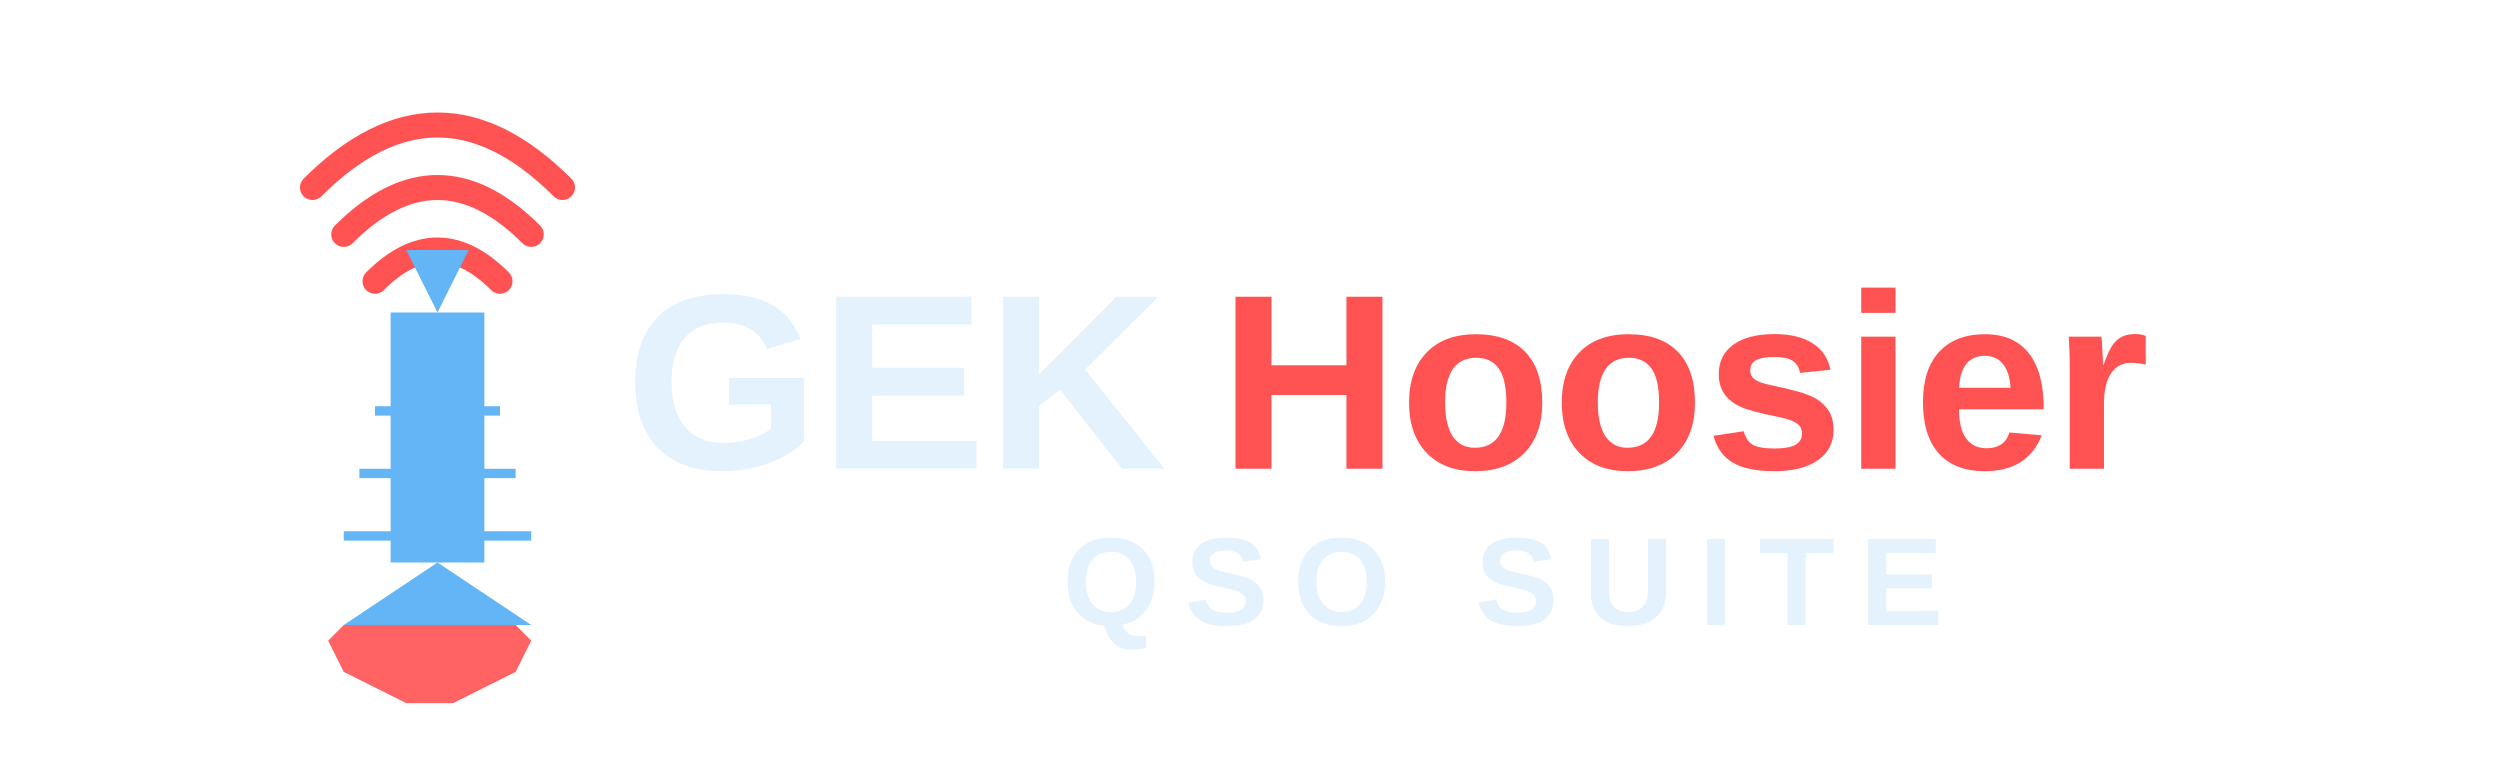
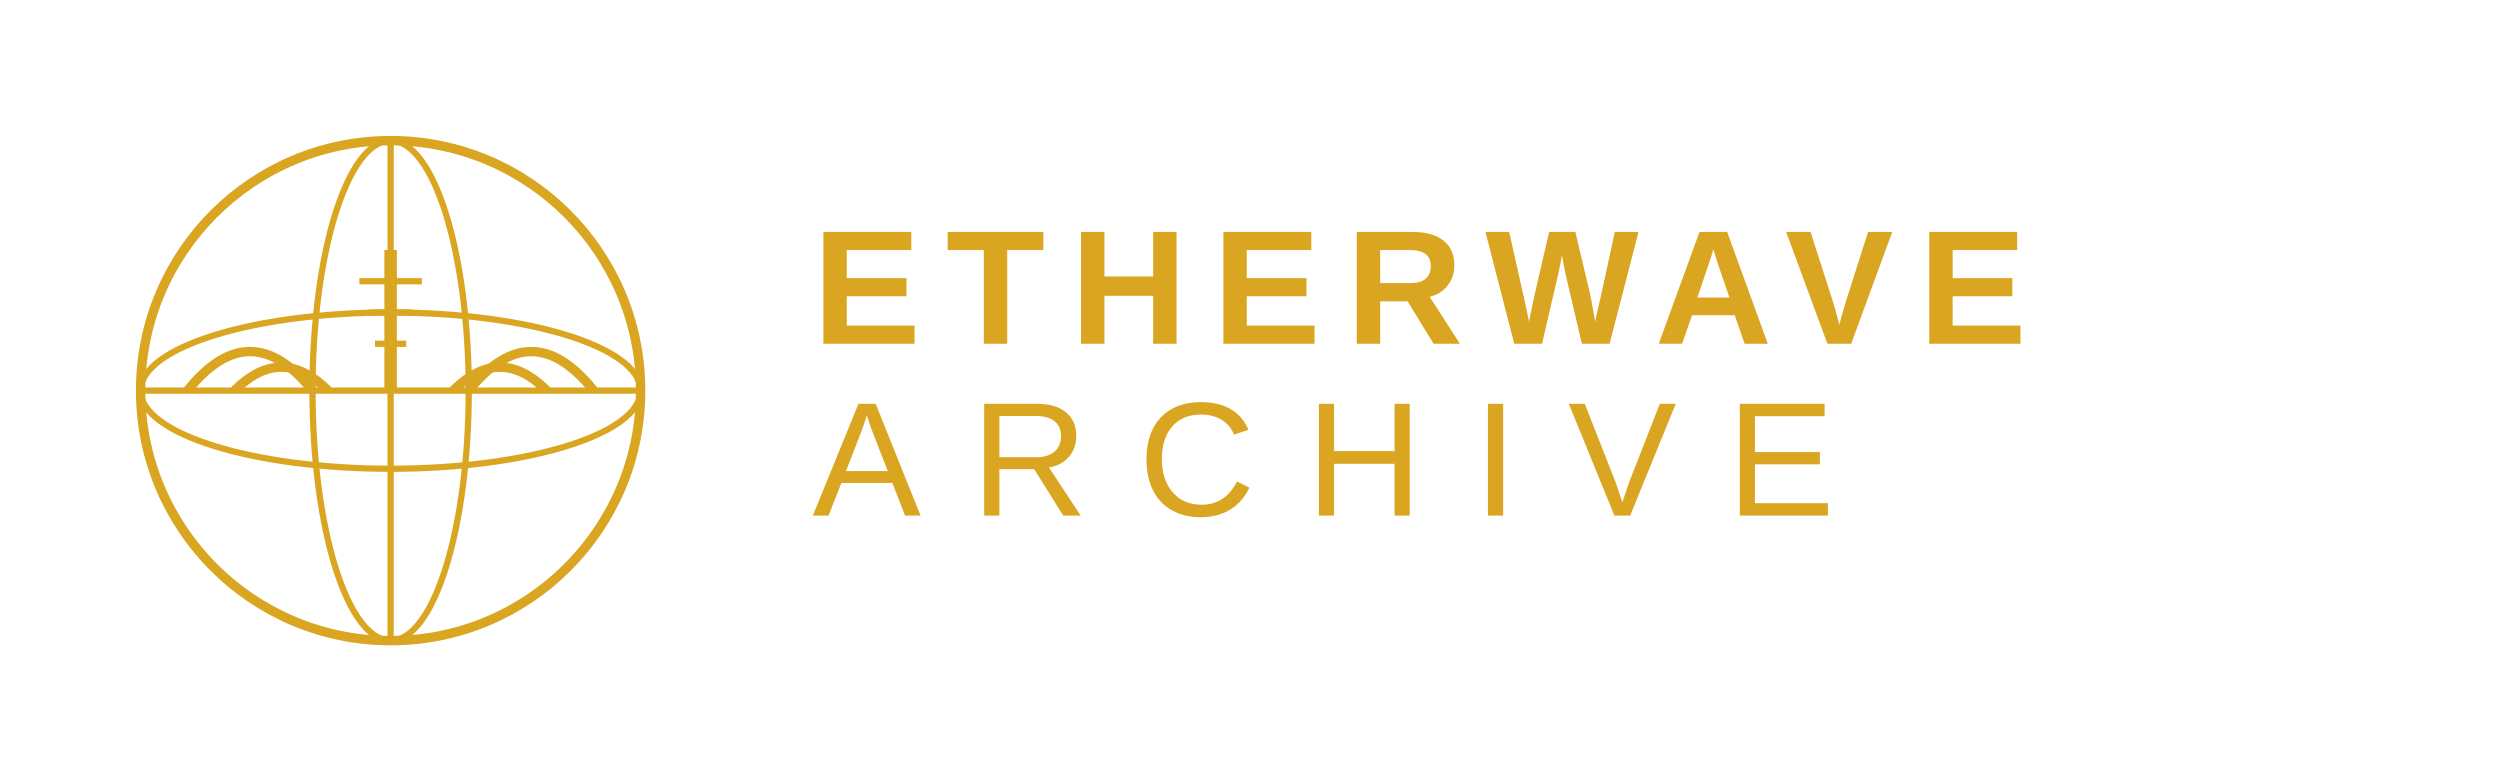
<svg xmlns="http://www.w3.org/2000/svg" viewBox="0 0 800 250" width="800" height="250">
-   <path d="M 160 90 Q 140 70 120 90" fill="none" stroke="#FF5252" stroke-width="8" stroke-linecap="round" />
-   <path d="M 170 75 Q 140 45 110 75" fill="none" stroke="#FF5252" stroke-width="8" stroke-linecap="round" />
-   <path d="M 180 60 Q 140 20 100 60" fill="none" stroke="#FF5252" stroke-width="8" stroke-linecap="round" />
-   <rect x="125" y="100" width="30" height="80" fill="#64B5F6" />
-   <polygon points="140,100 130,80 150,80" fill="#64B5F6" />
-   <rect x="120" y="130" width="40" height="3" fill="#64B5F6" />
-   <rect x="115" y="150" width="50" height="3" fill="#64B5F6" />
-   <rect x="110" y="170" width="60" height="3" fill="#64B5F6" />
-   <polygon points="140,180 110,200 170,200" fill="#64B5F6" />
-   <path d="M 110 200 L 105 205 L 110 215 L 120 220 L 130 225 L 145 225 L 155 220 L 165 215 L 170 205 L 165 200 Z" fill="#FF5252" opacity="0.9" />
-   <text x="200" y="150" font-family="Arial, sans-serif" font-size="80" font-weight="900" fill="#E3F2FD">GEK</text>
-   <text x="390" y="150" font-family="Arial, sans-serif" font-size="80" font-weight="700" fill="#FF5252">Hoosier</text>
-   <text x="340" y="200" font-family="Arial, sans-serif" font-size="40" font-weight="600" fill="#E3F2FD" letter-spacing="8">QSO SUITE</text>
+   <circle cx="125" cy="125" r="80" fill="none" stroke="#DAA520" stroke-width="3" />
+   <ellipse cx="125" cy="125" rx="80" ry="25" fill="none" stroke="#DAA520" stroke-width="2" />
+   <line x1="125" y1="45" x2="125" y2="205" stroke="#DAA520" stroke-width="2" />
+   <line x1="45" y1="125" x2="205" y2="125" stroke="#DAA520" stroke-width="2" />
+   <ellipse cx="125" cy="125" rx="25" ry="80" fill="none" stroke="#DAA520" stroke-width="2" />
+   <line x1="125" y1="80" x2="125" y2="125" stroke="#DAA520" stroke-width="4" />
+   <line x1="115" y1="90" x2="135" y2="90" stroke="#DAA520" stroke-width="2" />
+   <line x1="118" y1="100" x2="132" y2="100" stroke="#DAA520" stroke-width="2" />
+   <line x1="120" y1="110" x2="130" y2="110" stroke="#DAA520" stroke-width="2" />
+   <path d="M 145 125 Q 160 110, 175 125" fill="none" stroke="#DAA520" stroke-width="3" />
+   <path d="M 150 125 Q 170 100, 190 125" fill="none" stroke="#DAA520" stroke-width="3" />
+   <path d="M 105 125 Q 90 110, 75 125" fill="none" stroke="#DAA520" stroke-width="3" />
+   <path d="M 100 125 Q 80 100, 60 125" fill="none" stroke="#DAA520" stroke-width="3" />
+   <text x="260" y="110" font-family="Arial, sans-serif" font-size="52" font-weight="bold" fill="#DAA520" letter-spacing="8">ETHERWAVE</text>
+   <text x="260" y="165" font-family="Arial, sans-serif" font-size="52" font-weight="300" fill="#DAA520" letter-spacing="16">ARCHIVE</text>
</svg>
